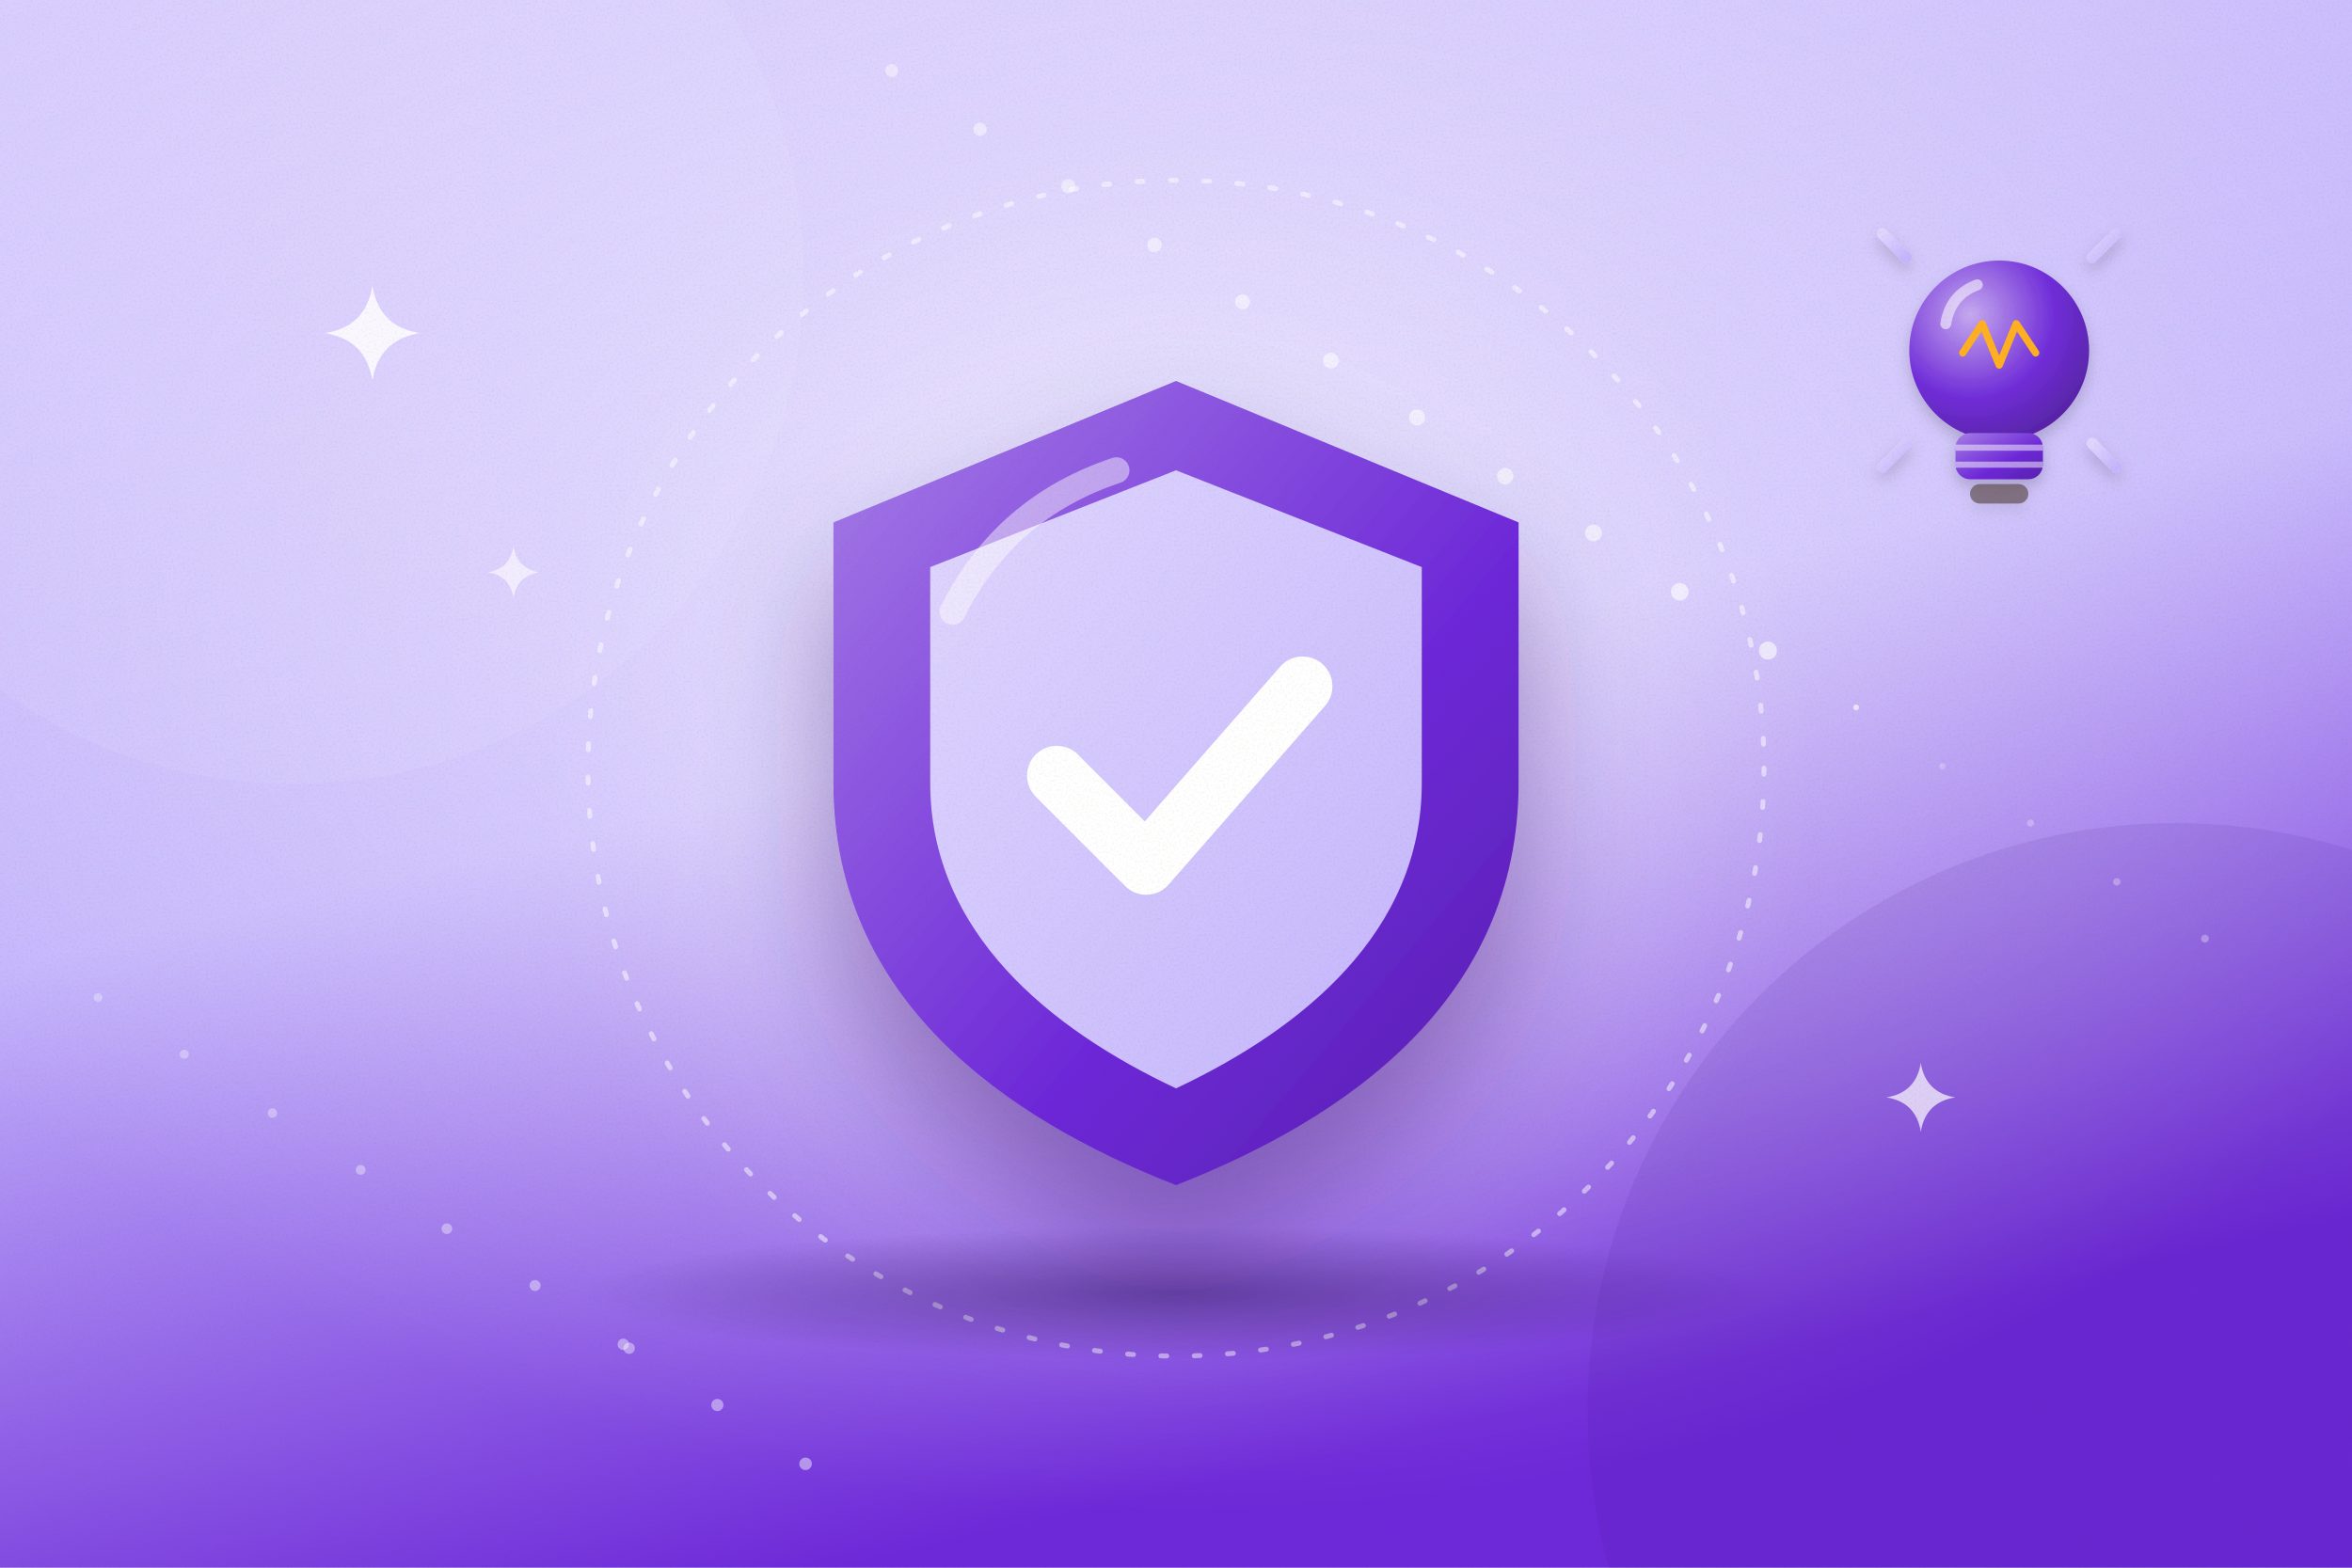
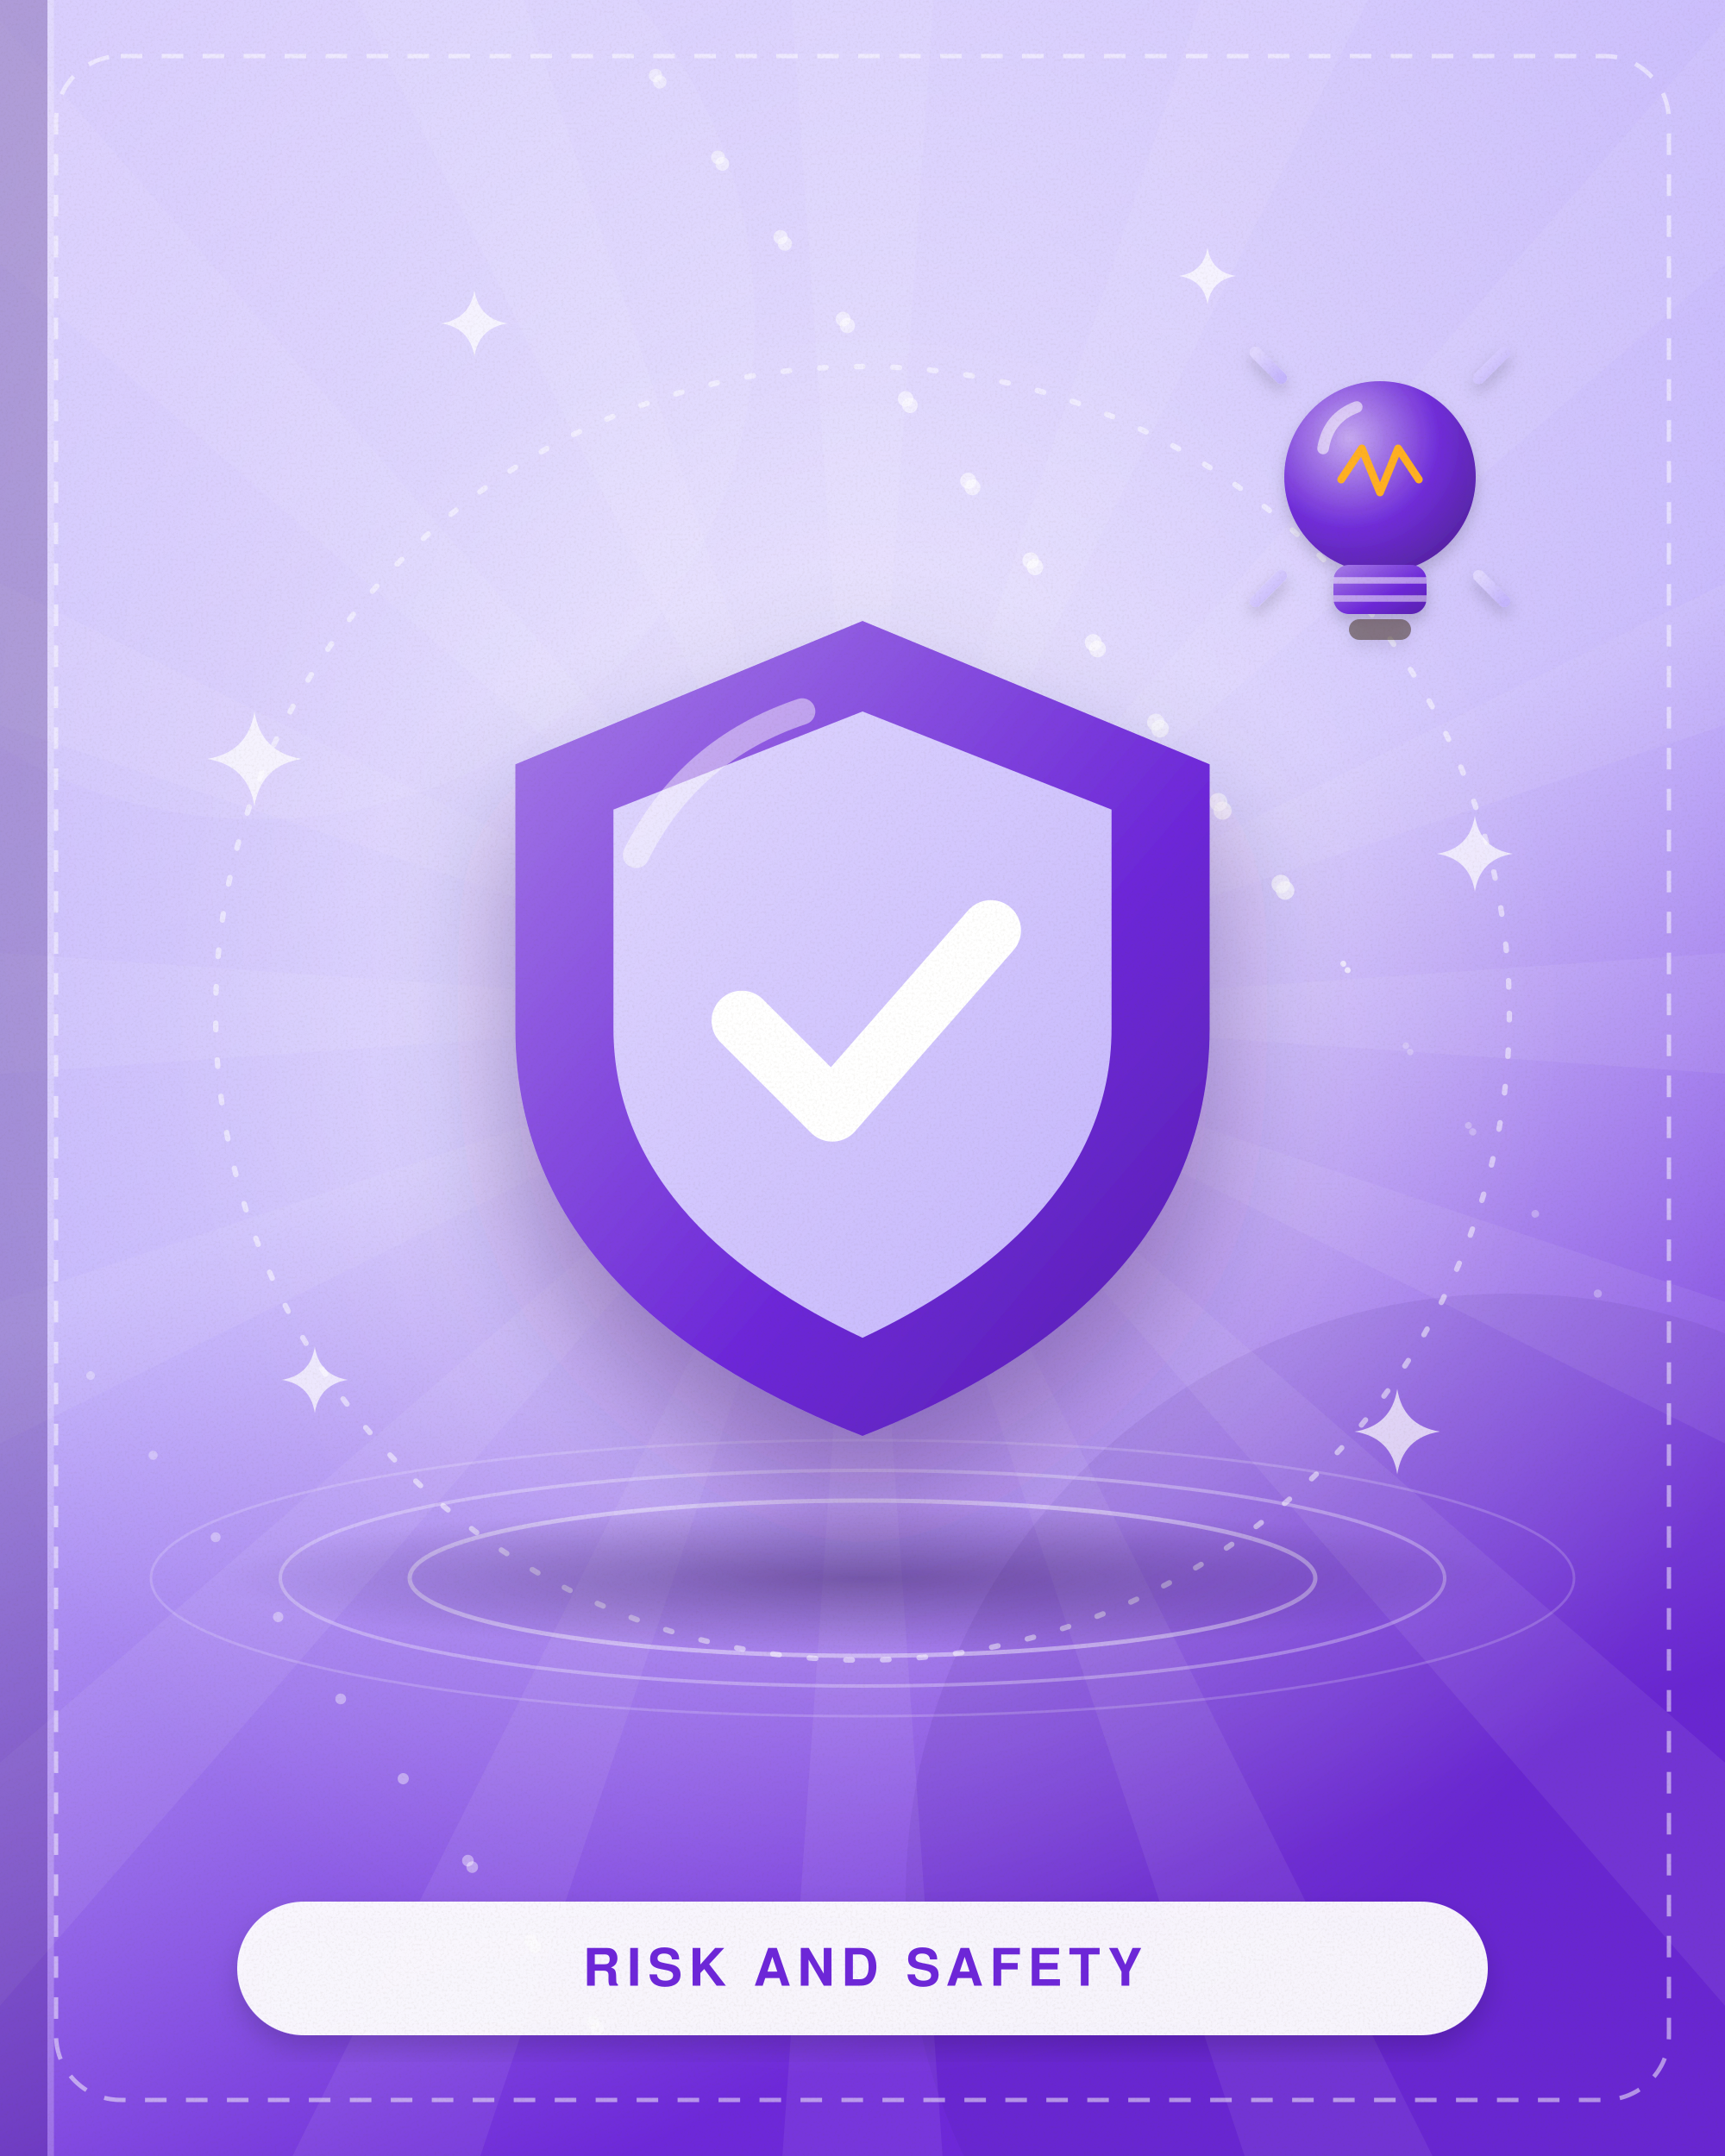
- <svg xmlns="http://www.w3.org/2000/svg" viewBox="0 0 1200 800" width="1200" height="800">
+ <svg xmlns="http://www.w3.org/2000/svg" viewBox="0 0 800 1000" width="800" height="1000">
  <defs>
    <linearGradient id="bg" x1="0" y1="0" x2="0.35" y2="1">
      <stop offset="0" stop-color="#d6cbfe" />
      <stop offset="0.55" stop-color="#C4B5FD" />
      <stop offset="1" stop-color="#6D28D9" />
    </linearGradient>
    <radialGradient id="glow" cx="0.5" cy="0.36" r="0.6">
      <stop offset="0" stop-color="#FFFFFF" stop-opacity="0.55" />
      <stop offset="1" stop-color="#FFFFFF" stop-opacity="0" />
    </radialGradient>
    <radialGradient id="halo" cx="0.5" cy="0.5" r="0.5">
      <stop offset="0" stop-color="#FFFFFF" stop-opacity="0.28" />
      <stop offset="1" stop-color="#FFFFFF" stop-opacity="0" />
    </radialGradient>
    <radialGradient id="ground" cx="0.5" cy="0.5" r="0.5">
      <stop offset="0" stop-color="#2c1057" stop-opacity="0.45" />
      <stop offset="1" stop-color="#2c1057" stop-opacity="0" />
    </radialGradient>
    <linearGradient id="gA" x1="0" y1="0" x2="1" y2="1">
      <stop offset="0" stop-color="#a77ee8" />
      <stop offset="0.6" stop-color="#6D28D9" />
      <stop offset="1" stop-color="#5720ae" />
    </linearGradient>
    <linearGradient id="gB" x1="0" y1="0" x2="1" y2="1">
      <stop offset="0" stop-color="#dfd6fe" />
      <stop offset="1" stop-color="#C4B5FD" />
    </linearGradient>
    <radialGradient id="gS" cx="0.34" cy="0.3" r="0.85">
      <stop offset="0" stop-color="#c5a9f0" />
      <stop offset="0.55" stop-color="#6D28D9" />
      <stop offset="1" stop-color="#4a1b94" />
    </radialGradient>
    <radialGradient id="gS2" cx="0.34" cy="0.3" r="0.85">
      <stop offset="0" stop-color="#e7e1fe" />
      <stop offset="0.6" stop-color="#C4B5FD" />
      <stop offset="1" stop-color="#9d91ca" />
    </radialGradient>
    <linearGradient id="gP" x1="0" y1="0" x2="0" y2="1">
      <stop offset="0" stop-color="#FFFDF6" />
      <stop offset="1" stop-color="#F2E4C8" />
    </linearGradient>
    <filter id="drop" x="-40%" y="-40%" width="180%" height="190%">
      <feDropShadow dx="0" dy="18" stdDeviation="16" flood-color="#311262" flood-opacity="0.38" />
    </filter>
    <filter id="soft" x="-20%" y="-20%" width="140%" height="140%">
      <feDropShadow dx="0" dy="6" stdDeviation="6" flood-color="#000000" flood-opacity="0.18" />
    </filter>
    <filter id="speck" x="0" y="0" width="100%" height="100%">
      <feTurbulence type="fractalNoise" baseFrequency="0.85" numOctaves="3" seed="7" stitchTiles="stitch" />
      <feColorMatrix type="matrix" values="0 0 0 0 0.12  0 0 0 0 0.07  0 0 0 0 0.02  0 0 0 0.9 -0.42" />
    </filter>
    <clipPath id="front">
      <rect x="-240" y="0" width="480" height="240" />
    </clipPath>
  </defs>
-   <rect width="1200" height="800" fill="url(#bg)" />
-   <rect width="1200" height="800" fill="url(#glow)" />
-   <circle cx="150" cy="140" r="260" fill="#FFFFFF" opacity="0.07" />
-   <circle cx="1110" cy="720" r="300" fill="#411882" opacity="0.10" />
-   <circle cx="321" cy="688" r="2.9" fill="#FFFFFF" opacity="0.41" />
-   <circle cx="366" cy="717" r="3.1" fill="#FFFFFF" opacity="0.43" />
-   <circle cx="411" cy="747" r="3.2" fill="#FFFFFF" opacity="0.45" />
-   <circle cx="455" cy="36" r="3.3" fill="#FFFFFF" opacity="0.46" />
-   <circle cx="500" cy="66" r="3.4" fill="#FFFFFF" opacity="0.48" />
-   <circle cx="545" cy="95" r="3.6" fill="#FFFFFF" opacity="0.49" />
-   <circle cx="589" cy="125" r="3.7" fill="#FFFFFF" opacity="0.51" />
-   <circle cx="634" cy="154" r="3.8" fill="#FFFFFF" opacity="0.53" />
-   <circle cx="679" cy="184" r="4.0" fill="#FFFFFF" opacity="0.54" />
-   <circle cx="723" cy="213" r="4.1" fill="#FFFFFF" opacity="0.56" />
-   <circle cx="768" cy="243" r="4.2" fill="#FFFFFF" opacity="0.57" />
-   <circle cx="813" cy="272" r="4.3" fill="#FFFFFF" opacity="0.59" />
-   <circle cx="857" cy="302" r="4.5" fill="#FFFFFF" opacity="0.61" />
-   <circle cx="902" cy="332" r="4.6" fill="#FFFFFF" opacity="0.62" />
-   <circle cx="947" cy="361" r="1.5" fill="#FFFFFF" opacity="0.64" />
-   <circle cx="991" cy="391" r="1.6" fill="#FFFFFF" opacity="0.25" />
-   <circle cx="1036" cy="420" r="1.8" fill="#FFFFFF" opacity="0.27" />
-   <circle cx="1080" cy="450" r="1.9" fill="#FFFFFF" opacity="0.29" />
-   <circle cx="1125" cy="479" r="2.0" fill="#FFFFFF" opacity="0.30" />
-   <circle cx="50" cy="509" r="2.2" fill="#FFFFFF" opacity="0.32" />
-   <circle cx="94" cy="538" r="2.3" fill="#FFFFFF" opacity="0.33" />
-   <circle cx="139" cy="568" r="2.4" fill="#FFFFFF" opacity="0.35" />
-   <circle cx="184" cy="597" r="2.5" fill="#FFFFFF" opacity="0.37" />
-   <circle cx="228" cy="627" r="2.7" fill="#FFFFFF" opacity="0.38" />
-   <circle cx="273" cy="656" r="2.8" fill="#FFFFFF" opacity="0.40" />
-   <circle cx="318" cy="686" r="2.9" fill="#FFFFFF" opacity="0.41" />
-   <circle cx="600" cy="392" r="300" fill="none" stroke="#FFFFFF" stroke-width="2.5" stroke-dasharray="3 14" stroke-linecap="round" opacity="0.5" />
-   <circle cx="600" cy="392" r="330" fill="url(#halo)" />
-   <ellipse cx="600" cy="660" rx="300" ry="34" fill="url(#ground)" />
-   <g transform="translate(600 392) scale(1.9)" filter="url(#drop)">
+   <rect width="800" height="1000" fill="url(#bg)" />
+   <rect width="800" height="1000" fill="url(#glow)" />
+   <circle cx="120" cy="150" r="230" fill="#FFFFFF" opacity="0.07" />
+   <circle cx="700" cy="880" r="280" fill="#411882" opacity="0.10" />
+   <circle cx="219" cy="866" r="2.7" fill="#FFFFFF" opacity="0.41" />
+   <circle cx="248" cy="903" r="2.9" fill="#FFFFFF" opacity="0.43" />
+   <circle cx="277" cy="941" r="3.0" fill="#FFFFFF" opacity="0.45" />
+   <circle cx="306" cy="38" r="3.1" fill="#FFFFFF" opacity="0.46" />
+   <circle cx="335" cy="76" r="3.2" fill="#FFFFFF" opacity="0.48" />
+   <circle cx="364" cy="113" r="3.3" fill="#FFFFFF" opacity="0.49" />
+   <circle cx="393" cy="151" r="3.5" fill="#FFFFFF" opacity="0.51" />
+   <circle cx="422" cy="188" r="3.6" fill="#FFFFFF" opacity="0.53" />
+   <circle cx="451" cy="226" r="3.7" fill="#FFFFFF" opacity="0.54" />
+   <circle cx="480" cy="263" r="3.8" fill="#FFFFFF" opacity="0.56" />
+   <circle cx="509" cy="301" r="3.9" fill="#FFFFFF" opacity="0.57" />
+   <circle cx="538" cy="338" r="4.1" fill="#FFFFFF" opacity="0.59" />
+   <circle cx="567" cy="376" r="4.2" fill="#FFFFFF" opacity="0.61" />
+   <circle cx="596" cy="413" r="4.3" fill="#FFFFFF" opacity="0.62" />
+   <circle cx="625" cy="450" r="1.4" fill="#FFFFFF" opacity="0.64" />
+   <circle cx="654" cy="488" r="1.5" fill="#FFFFFF" opacity="0.25" />
+   <circle cx="683" cy="525" r="1.7" fill="#FFFFFF" opacity="0.27" />
+   <circle cx="712" cy="563" r="1.8" fill="#FFFFFF" opacity="0.29" />
+   <circle cx="741" cy="600" r="1.9" fill="#FFFFFF" opacity="0.30" />
+   <circle cx="42" cy="638" r="2.0" fill="#FFFFFF" opacity="0.32" />
+   <circle cx="71" cy="675" r="2.1" fill="#FFFFFF" opacity="0.33" />
+   <circle cx="100" cy="713" r="2.3" fill="#FFFFFF" opacity="0.35" />
+   <circle cx="129" cy="750" r="2.4" fill="#FFFFFF" opacity="0.37" />
+   <circle cx="158" cy="788" r="2.5" fill="#FFFFFF" opacity="0.38" />
+   <circle cx="187" cy="825" r="2.6" fill="#FFFFFF" opacity="0.40" />
+   <circle cx="217" cy="863" r="2.7" fill="#FFFFFF" opacity="0.41" />
+   <circle cx="246" cy="900" r="2.9" fill="#FFFFFF" opacity="0.43" />
+   <circle cx="275" cy="938" r="3.0" fill="#FFFFFF" opacity="0.44" />
+   <circle cx="304" cy="35" r="3.1" fill="#FFFFFF" opacity="0.46" />
+   <circle cx="333" cy="73" r="3.2" fill="#FFFFFF" opacity="0.48" />
+   <circle cx="362" cy="110" r="3.3" fill="#FFFFFF" opacity="0.49" />
+   <circle cx="391" cy="148" r="3.4" fill="#FFFFFF" opacity="0.51" />
+   <circle cx="420" cy="185" r="3.6" fill="#FFFFFF" opacity="0.52" />
+   <circle cx="449" cy="223" r="3.7" fill="#FFFFFF" opacity="0.54" />
+   <circle cx="478" cy="260" r="3.8" fill="#FFFFFF" opacity="0.56" />
+   <circle cx="507" cy="298" r="3.9" fill="#FFFFFF" opacity="0.57" />
+   <circle cx="536" cy="335" r="4.0" fill="#FFFFFF" opacity="0.59" />
+   <circle cx="565" cy="372" r="4.2" fill="#FFFFFF" opacity="0.60" />
+   <circle cx="594" cy="410" r="4.3" fill="#FFFFFF" opacity="0.62" />
+   <circle cx="623" cy="447" r="1.4" fill="#FFFFFF" opacity="0.64" />
+   <circle cx="652" cy="485" r="1.5" fill="#FFFFFF" opacity="0.25" />
+   <circle cx="681" cy="522" r="1.6" fill="#FFFFFF" opacity="0.27" />
+   <path d="M400 470L1297.8 407.1L1297.8 532.9Z" fill="#FFFFFF" opacity="0.07" />
+   <path d="M400 470L1253.5 755.4L1205.4 871.7Z" fill="#FFFFFF" opacity="0.07" />
+   <path d="M400 470L1079.3 1060.3L990.3 1149.3Z" fill="#FFFFFF" opacity="0.07" />
+   <path d="M400 470L801.7 1275.4L685.4 1323.5Z" fill="#FFFFFF" opacity="0.07" />
+   <path d="M400 470L462.9 1367.8L337.1 1367.8Z" fill="#FFFFFF" opacity="0.07" />
+   <path d="M400 470L114.6 1323.5L-1.7 1275.4Z" fill="#FFFFFF" opacity="0.07" />
+   <path d="M400 470L-190.3 1149.3L-279.3 1060.3Z" fill="#FFFFFF" opacity="0.07" />
+   <path d="M400 470L-405.4 871.7L-453.5 755.4Z" fill="#FFFFFF" opacity="0.07" />
+   <path d="M400 470L-497.8 532.9L-497.8 407.1Z" fill="#FFFFFF" opacity="0.07" />
+   <path d="M400 470L-453.5 184.6L-405.4 68.3Z" fill="#FFFFFF" opacity="0.07" />
+   <path d="M400 470L-279.3 -120.3L-190.3 -209.3Z" fill="#FFFFFF" opacity="0.07" />
+   <path d="M400 470L-1.7 -335.4L114.6 -383.5Z" fill="#FFFFFF" opacity="0.07" />
+   <path d="M400 470L337.1 -427.8L462.9 -427.8Z" fill="#FFFFFF" opacity="0.07" />
+   <path d="M400 470L685.4 -383.5L801.7 -335.4Z" fill="#FFFFFF" opacity="0.07" />
+   <path d="M400 470L990.3 -209.3L1079.3 -120.3Z" fill="#FFFFFF" opacity="0.07" />
+   <path d="M400 470L1205.4 68.3L1253.5 184.6Z" fill="#FFFFFF" opacity="0.07" />
+   <rect x="26" y="26" width="748" height="948" rx="30" fill="none" stroke="#FFFFFF" stroke-width="2" stroke-dasharray="10 9" opacity="0.5" />
+   <rect x="0" y="0" width="22" height="1000" fill="#3c1677" opacity="0.28" />
+   <rect x="22" y="0" width="3" height="1000" fill="#FFFFFF" opacity="0.22" />
+   <circle cx="400" cy="470" r="300" fill="none" stroke="#FFFFFF" stroke-width="2.5" stroke-dasharray="3 14" stroke-linecap="round" opacity="0.5" />
+   <circle cx="400" cy="470" r="330" fill="url(#halo)" />
+   <ellipse cx="400" cy="732" rx="210" ry="36" fill="none" stroke="#FFFFFF" stroke-width="2.0" opacity="0.42" />
+   <ellipse cx="400" cy="732" rx="270" ry="50" fill="none" stroke="#FFFFFF" stroke-width="1.6" opacity="0.30" />
+   <ellipse cx="400" cy="732" rx="330" ry="64" fill="none" stroke="#FFFFFF" stroke-width="1.2" opacity="0.18" />
+   <ellipse cx="400" cy="732" rx="300" ry="34" fill="url(#ground)" />
+   <g transform="translate(400 470) scale(1.75)" filter="url(#drop)">
    <path d="M0-104L92-66V4C92 62 46 94 0 112C-46 94-92 62-92 4V-66Z" fill="url(#gA)" />
    <path d="M0-80L66-54V4C66 44 34 70 0 86C-34 70-66 44-66 4V-54Z" fill="url(#gB)" />
    <path d="M-32 2L-8 26L34-22" stroke="#FFFFFF" stroke-width="16" fill="none" stroke-linecap="round" stroke-linejoin="round" />
    <path d="M-60-42Q-46-70-16-80" stroke="#FFFFFF" stroke-width="7" fill="none" stroke-linecap="round" opacity=".45" />
  </g>
-   <g transform="translate(1020 190) scale(0.62)" filter="url(#soft)">
+   <g transform="translate(640 232) scale(0.6)" filter="url(#soft)">
    <line x1="108.0" y1="-18.0" x2="136.0" y2="-18.0" stroke="url(#gB)" stroke-width="9" stroke-linecap="round" />
    <line x1="76.4" y1="58.4" x2="96.2" y2="78.2" stroke="url(#gB)" stroke-width="9" stroke-linecap="round" />
    <line x1="0.0" y1="90.0" x2="0.0" y2="118.0" stroke="url(#gB)" stroke-width="9" stroke-linecap="round" />
    <line x1="-76.4" y1="58.4" x2="-96.2" y2="78.2" stroke="url(#gB)" stroke-width="9" stroke-linecap="round" />
    <line x1="-108.0" y1="-18.0" x2="-136.0" y2="-18.0" stroke="url(#gB)" stroke-width="9" stroke-linecap="round" />
    <line x1="-76.4" y1="-94.4" x2="-96.2" y2="-114.2" stroke="url(#gB)" stroke-width="9" stroke-linecap="round" />
    <line x1="-0.0" y1="-126.0" x2="-0.0" y2="-154.0" stroke="url(#gB)" stroke-width="9" stroke-linecap="round" />
    <line x1="76.4" y1="-94.4" x2="96.2" y2="-114.2" stroke="url(#gB)" stroke-width="9" stroke-linecap="round" />
    <circle cy="-18" r="74" fill="url(#gS)" opacity=".96" />
    <path d="M-30 -16L-14 -40L0 -6L14 -40L30 -16" stroke="#FFB020" stroke-width="6" fill="none" stroke-linejoin="round" stroke-linecap="round" />
    <rect x="-36" y="50" width="72" height="38" rx="12" fill="url(#gA)" />
    <path d="M-36 62H36M-36 76H36" stroke="#FFFFFF" stroke-width="5" opacity=".5" />
    <rect x="-24" y="92" width="48" height="16" rx="8" fill="#2A1808" opacity=".45" />
    <path d="M-44-40Q-40-64-18-72" stroke="#FFFFFF" stroke-width="9" fill="none" stroke-linecap="round" opacity=".55" />
  </g>
-   <path transform="translate(190 170) scale(1.1)" d="M0 -22Q3 -3 22 0Q3 3 0 22Q-3 3 -22 0Q-3 -3 0 -22Z" fill="#FFFFFF" opacity="0.85" />
-   <path transform="translate(262 292) scale(0.6)" d="M0 -22Q3 -3 22 0Q3 3 0 22Q-3 3 -22 0Q-3 -3 0 -22Z" fill="#FFFFFF" opacity="0.6" />
-   <path transform="translate(980 560) scale(0.8)" d="M0 -22Q3 -3 22 0Q3 3 0 22Q-3 3 -22 0Q-3 -3 0 -22Z" fill="#FFFFFF" opacity="0.7" />
-   <rect width="1200" height="800" filter="url(#speck)" opacity="0.16" />
+   <path transform="translate(118 352) scale(1)" d="M0 -22Q3 -3 22 0Q3 3 0 22Q-3 3 -22 0Q-3 -3 0 -22Z" fill="#FFFFFF" opacity="0.7" />
+   <path transform="translate(684 396) scale(0.8)" d="M0 -22Q3 -3 22 0Q3 3 0 22Q-3 3 -22 0Q-3 -3 0 -22Z" fill="#FFFFFF" opacity="0.7" />
+   <path transform="translate(146 640) scale(0.7)" d="M0 -22Q3 -3 22 0Q3 3 0 22Q-3 3 -22 0Q-3 -3 0 -22Z" fill="#FFFFFF" opacity="0.7" />
+   <path transform="translate(648 664) scale(0.9)" d="M0 -22Q3 -3 22 0Q3 3 0 22Q-3 3 -22 0Q-3 -3 0 -22Z" fill="#FFFFFF" opacity="0.7" />
+   <path transform="translate(560 128) scale(0.6)" d="M0 -22Q3 -3 22 0Q3 3 0 22Q-3 3 -22 0Q-3 -3 0 -22Z" fill="#FFFFFF" opacity="0.7" />
+   <path transform="translate(220 150) scale(0.7)" d="M0 -22Q3 -3 22 0Q3 3 0 22Q-3 3 -22 0Q-3 -3 0 -22Z" fill="#FFFFFF" opacity="0.7" />
+   <g filter="url(#soft)">
+     <rect x="110" y="882" width="580" height="62" rx="31" fill="#FFFFFF" opacity="0.94" />
+     <text x="400" y="921" text-anchor="middle" font-family="Helvetica, Arial, sans-serif" font-size="24" font-weight="800" letter-spacing="3" fill="#6D28D9">RISK AND SAFETY</text>
+   </g>
+   <rect width="800" height="1000" filter="url(#speck)" opacity="0.16" />
</svg>
